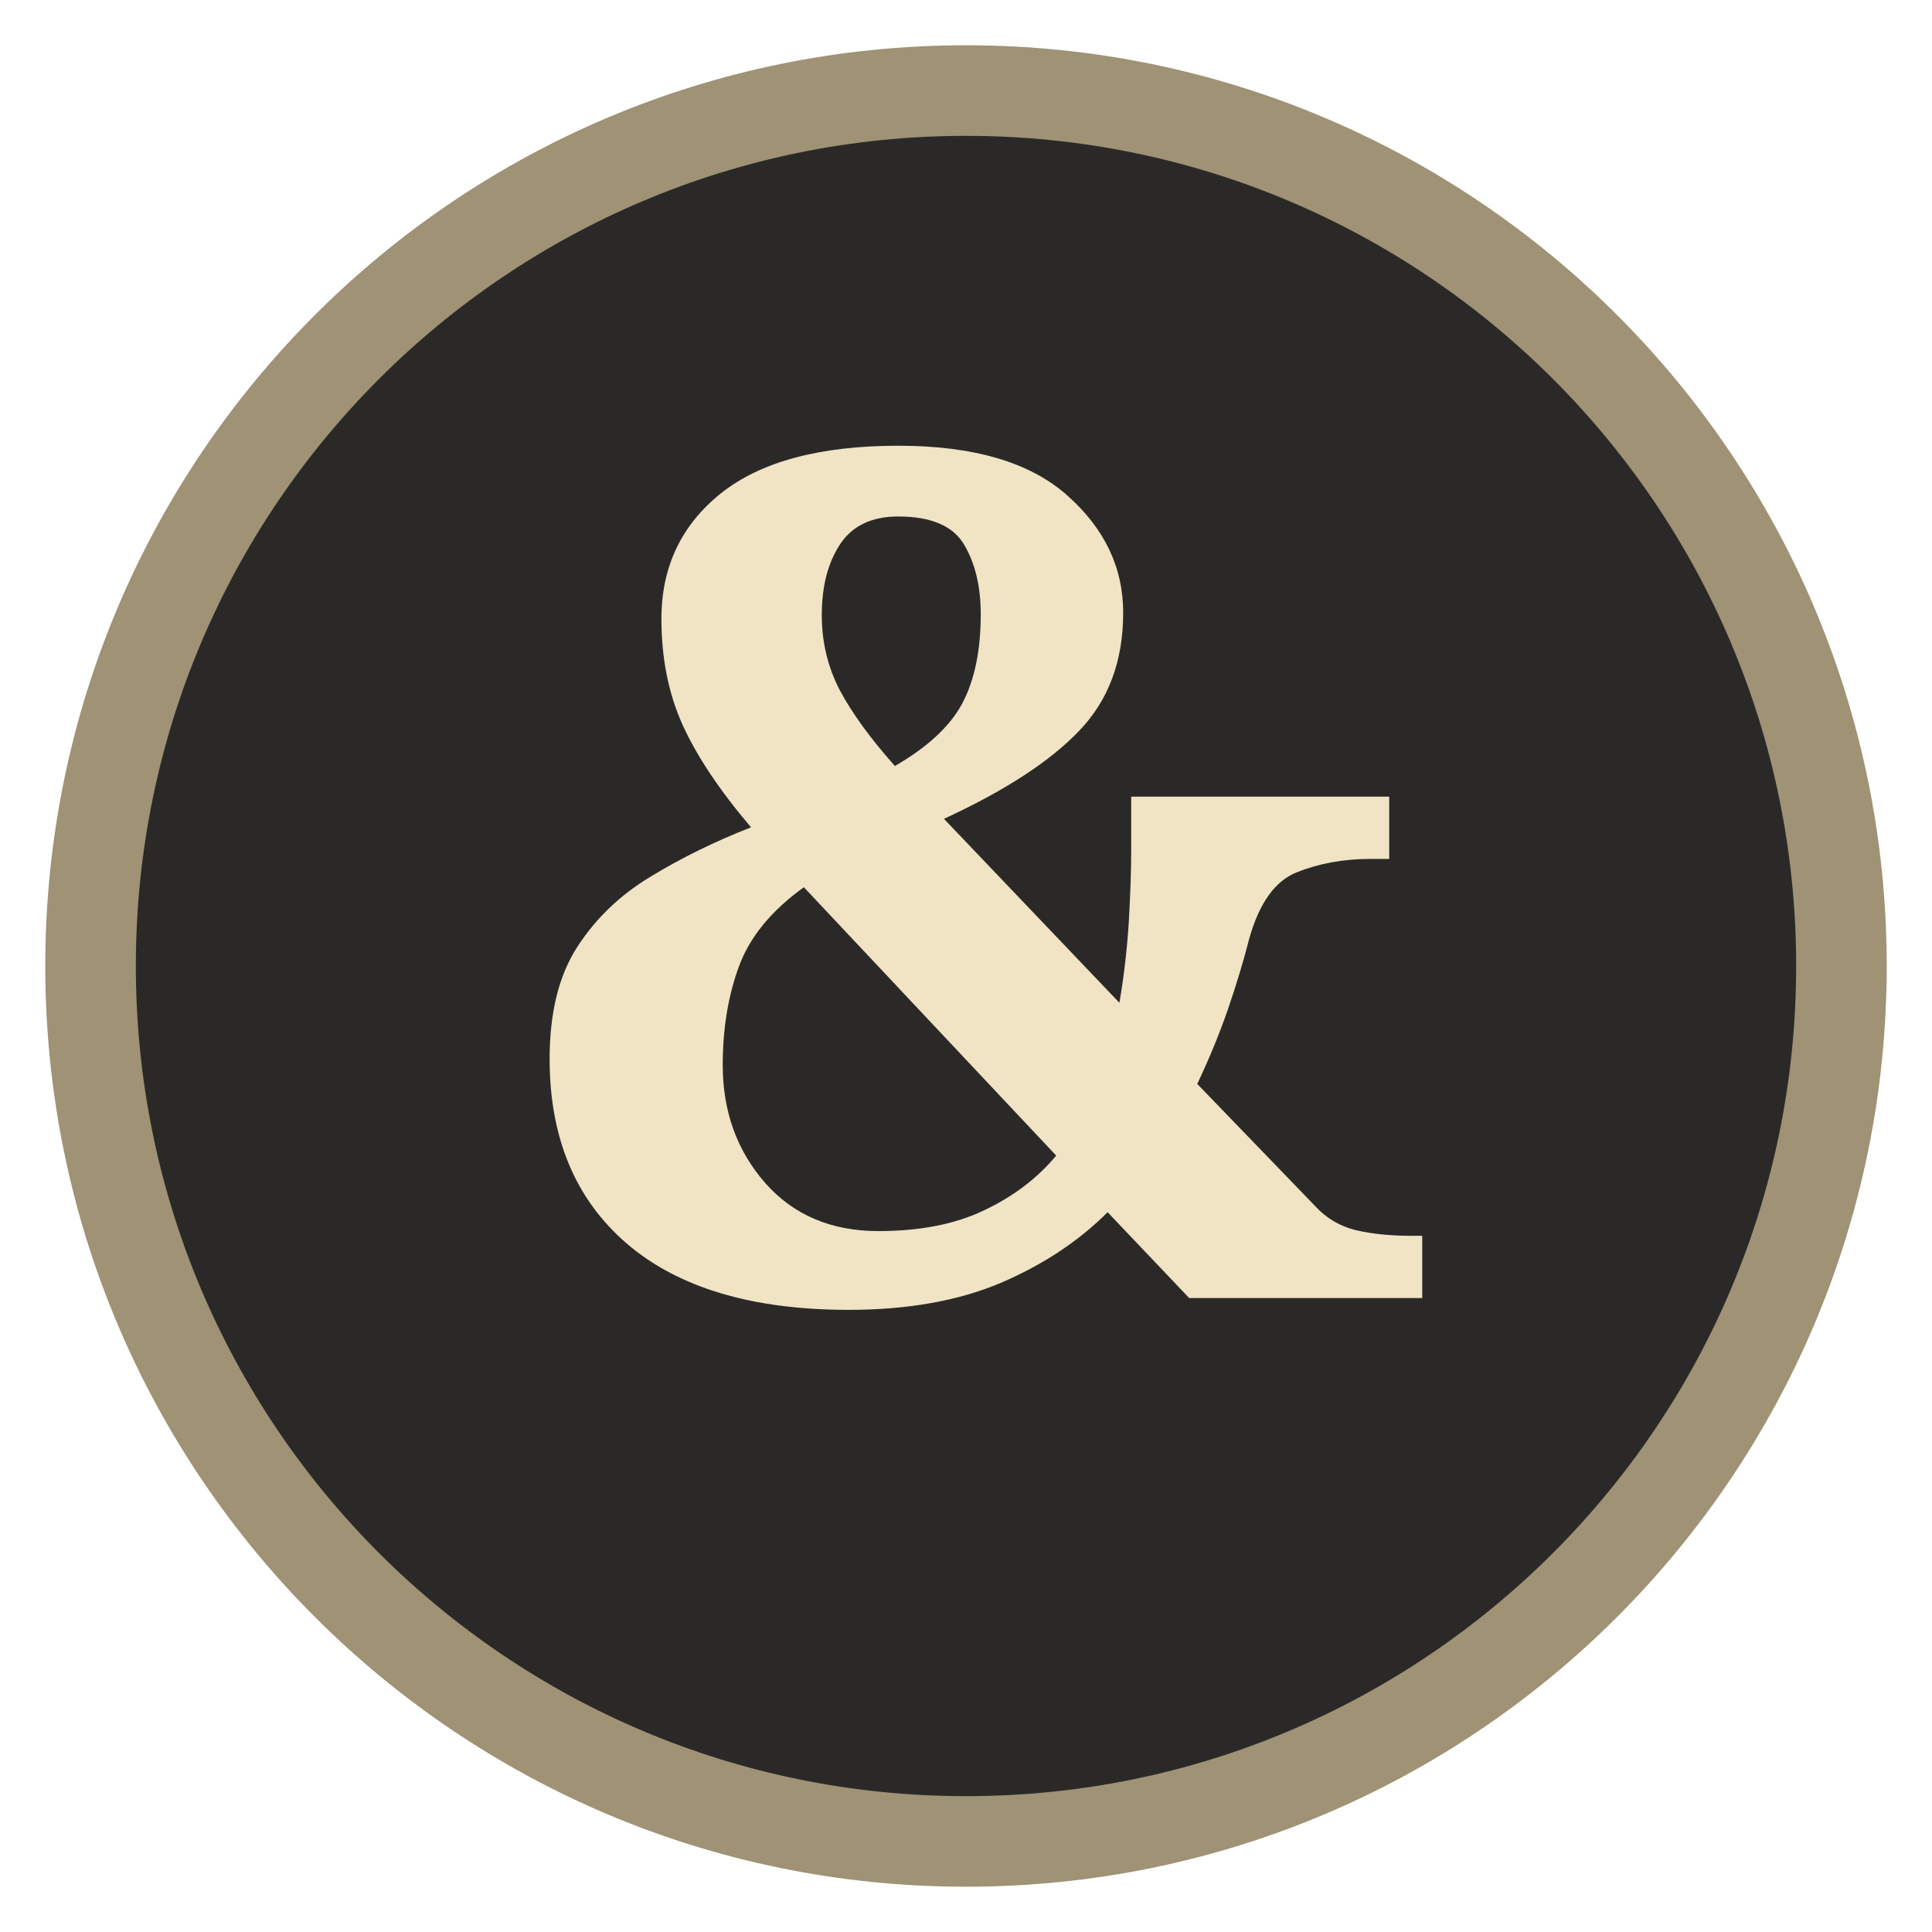
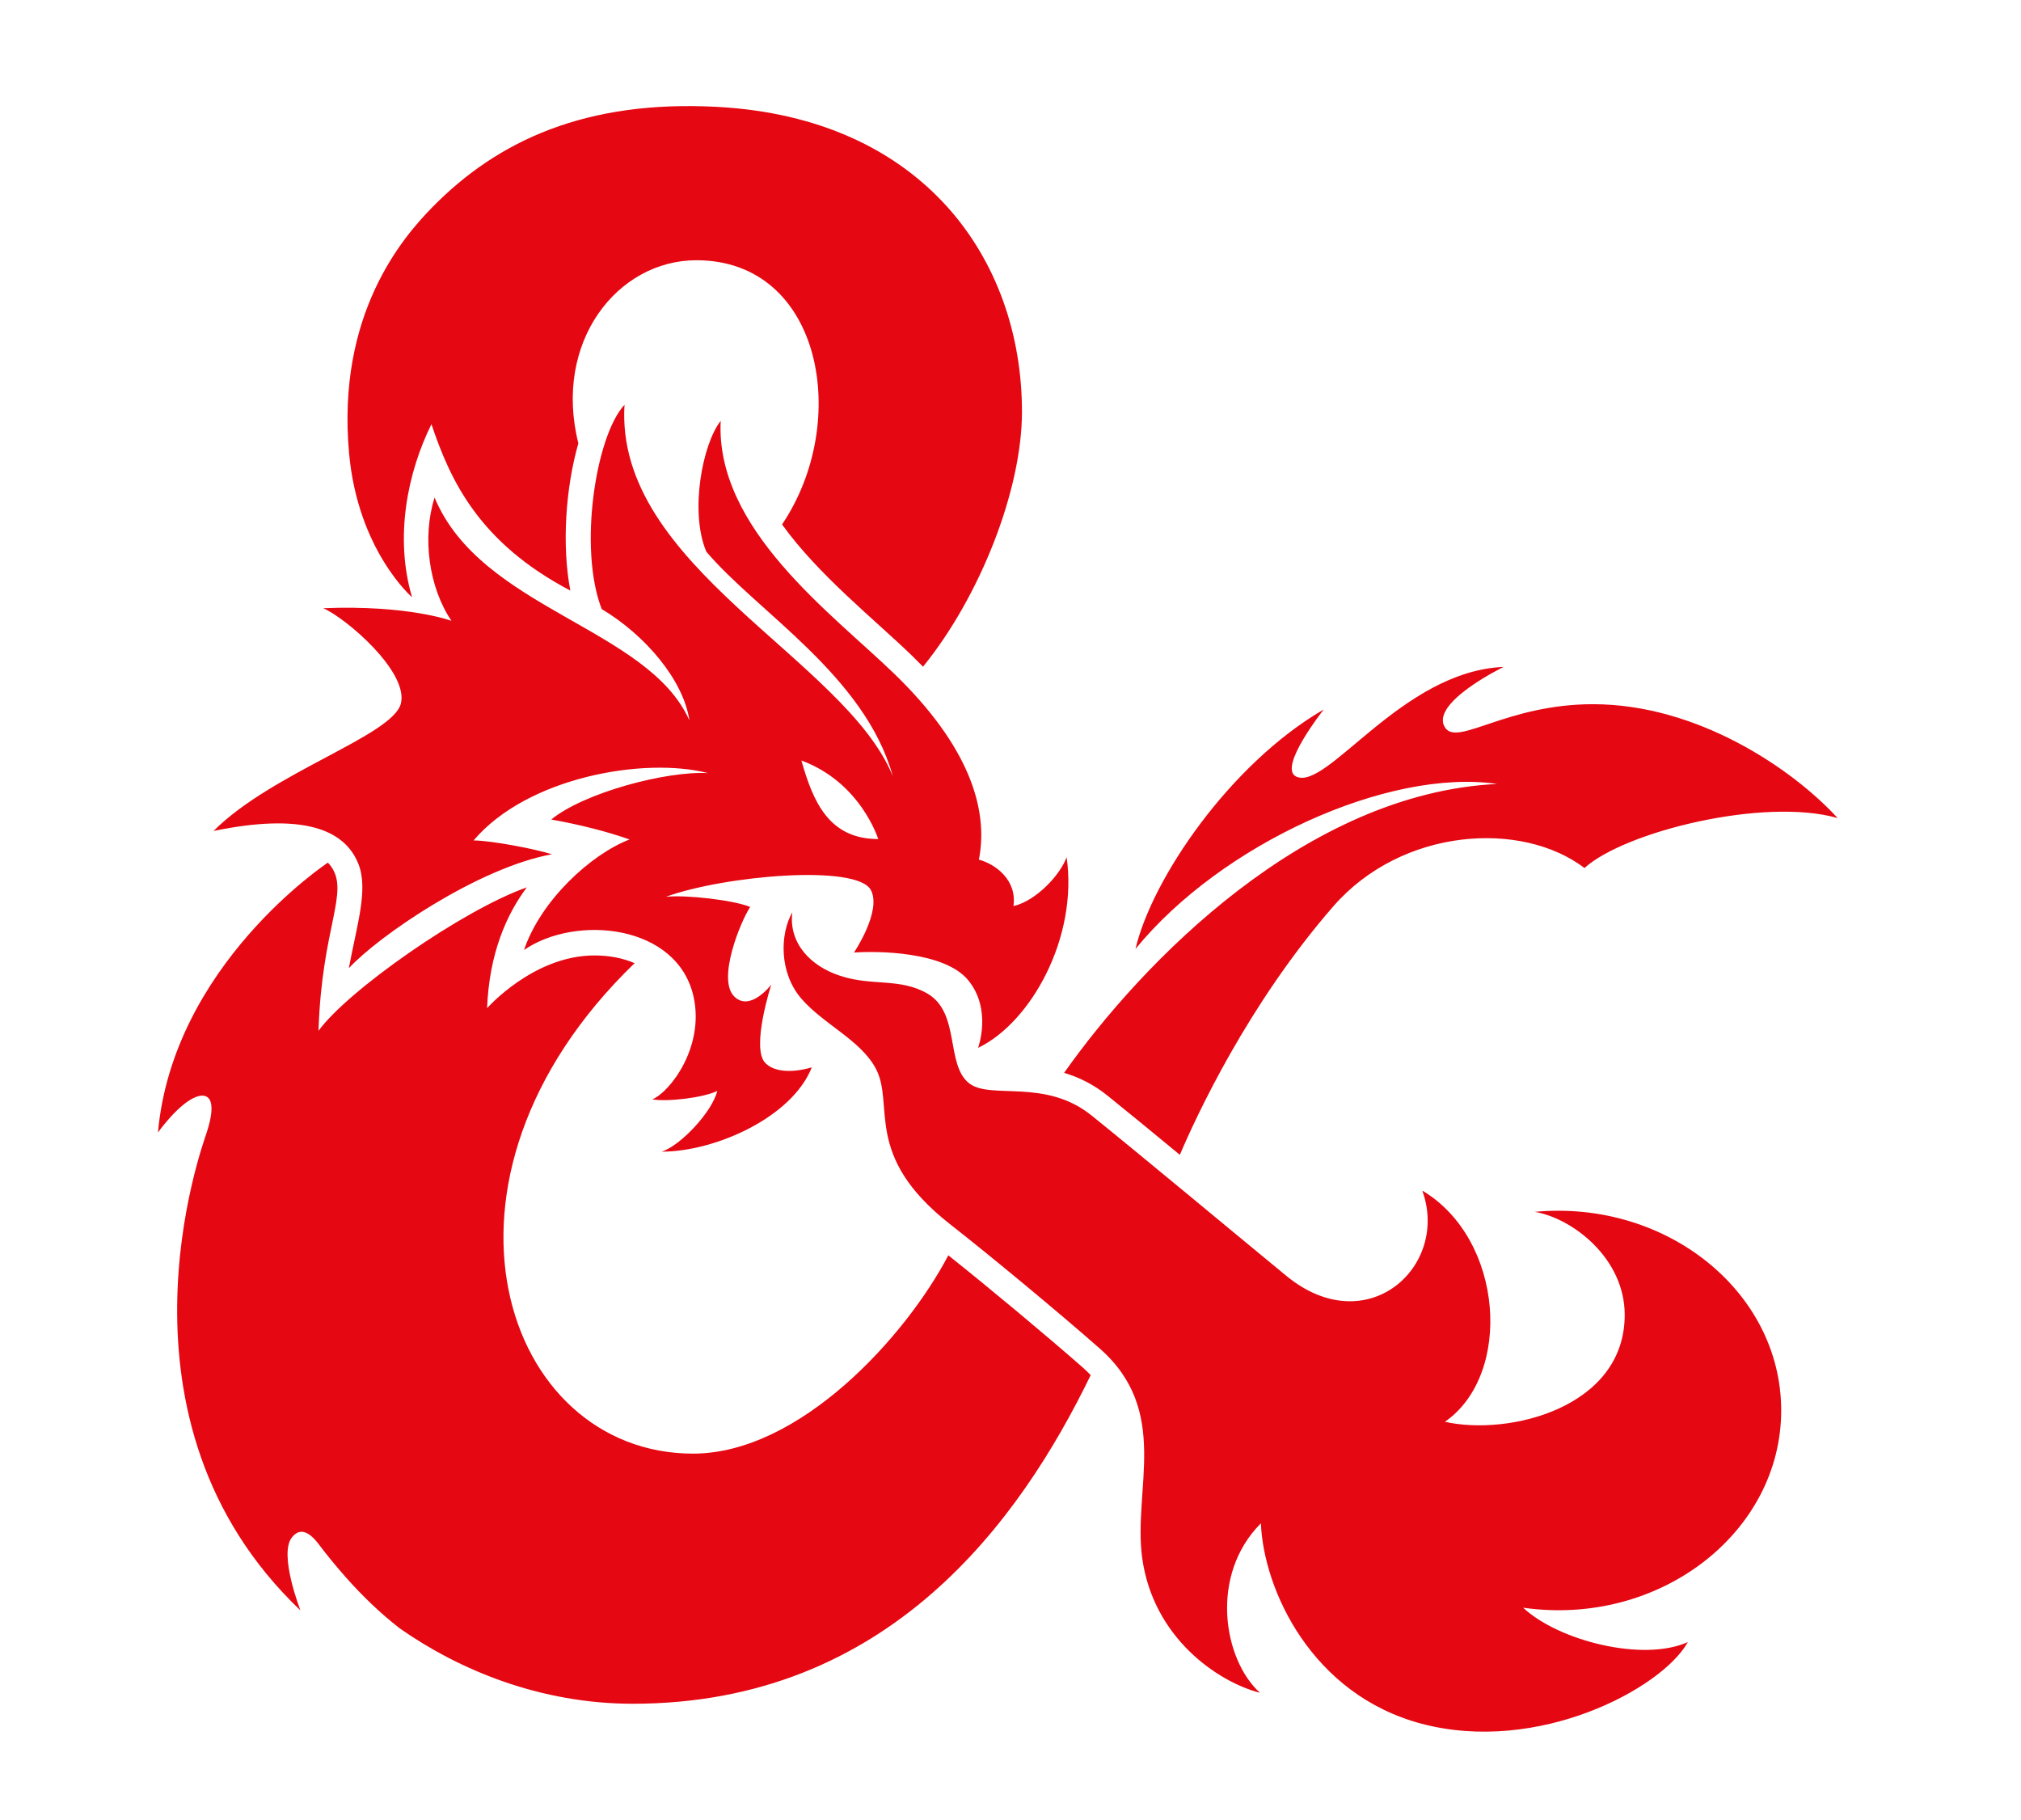
- <svg xmlns="http://www.w3.org/2000/svg" viewBox="0 0 64 64">
-   <circle cx="32" cy="32" r="29" fill="#2b2928" stroke="#9f9275" stroke-width="3" />
-   <text x="32" y="43" text-anchor="middle" font-family="serif" font-weight="700" font-size="39" fill="#f0e4c4">&amp;</text>
+ <svg xmlns="http://www.w3.org/2000/svg" width="338.22" height="304.45" version="1.1" viewBox="0 0 338.22 304.45">
+   <defs>
+     <clipPath id="clipPath2">
+       <path transform="translate(-230.64 -125.67)" d="M 0,228.334 H 253.667 V 0 H 0 Z" />
+     </clipPath>
+   </defs>
+   <path transform="matrix(1.3333 0 0 -1.3333 307.53 136.88)" d="m0 0c-9.209 2.624-26.697-1.679-31.775-6.272-7.879 6.003-22.907 5.07-31.52-4.803-10.74-12.33-17.246-26.437-19.266-31.19-3.533 2.92-6.871 5.654-9.099 7.443-1.795 1.444-3.639 2.314-5.428 2.844 9.76 13.837 30.317 35.089 54.354 36.256-13.62 1.997-34.582-7.481-45.393-20.701 2.055 8.793 11.881 23.236 23.629 30.049 0 0-5.787-7.298-3.471-8.415 3.875-1.87 13.221 13.219 26.047 13.755 0 0-9.351-4.542-7.348-7.613 1.559-2.399 7.702 2.935 18.565 2.935 13.174 0 25.107-8.176 30.705-14.288m-94.744-68.956c0.351-0.314 0.68-0.634 0.992-0.958-8.883-18.299-25.373-41.24-57.478-41.24-11.578 0-21.756 4.216-29.242 9.457-2.486 1.926-4.762 4.14-6.832 6.479l-5e-3 -2e-3s-3e-3 2e-3 -9e-3 0.02c-1.203 1.357-2.336 2.745-3.399 4.159-1.455 1.862-2.509 1.772-3.312 0.741-1.656-2.131 1.087-9.14 1.087-9.14-25.036 23.846-12.303 58.308-11.763 59.98 1.395 4.299 0.121 5.021-1.351 4.458-2.217-0.845-4.771-4.462-4.771-4.462 1.894 21.048 21.327 33.865 21.327 33.865 0.141-0.146 0.283-0.3 0.403-0.472 2.334-3.295-1.165-7.571-1.578-20.631 3.663 5.049 18.072 15.154 26.144 18.002-2.507-3.353-4.715-8.237-4.984-15.161 0 0 5.823 6.617 13.473 6.617 1.839 0 3.568-0.326 5.042-0.97-28.203-27.231-16.436-61.55 7.33-61.55 13.402 0 26.705 14.701 32.049 24.888 5.187-4.132 12.213-9.989 16.877-14.08m87.662-5.393c0-15.268-15.211-27.185-32.387-24.752 4.381-4.115 15.004-6.862 20.67-4.313-3.246-5.841-18.808-14.131-33.451-10.24-13.756 3.665-19.795 16.774-20.139 25.143-6.488-6.495-4.736-17.077-0.115-21.272-5.359 1.396-13.426 6.949-14.787 16.953-1.168 8.581 3.615 18.413-5.35 26.28-5.341 4.69-13.498 11.452-18.771 15.585-11.035 8.645-6.856 15.004-9.338 19.571-1.906 3.54-6.539 5.513-9.324 8.736-2.793 3.248-2.697 8.062-1.133 10.829-0.471-3.875 2.283-6.744 5.977-7.96 4.066-1.351 7.505-0.23 10.998-2.247 4.162-2.431 2.211-8.964 5.267-11.285 2.705-2.033 9.5 0.676 15.303-3.991 5.805-4.666 18.836-15.521 24.461-20.137 10.119-8.317 20.529 1.167 17.07 10.694 10.246-6.086 11.377-23.09 2.84-29.014 8.047-1.807 22.568 1.78 22.568 13.415 0 7.142-6.591 12.143-11.291 12.932 16.485 1.548 30.932-10.001 30.932-24.927m-113.34 71.713c-6.211 0-8.178 4.714-9.642 9.856 7.462-2.75 9.642-9.856 9.642-9.856m-83.429 1.014c10.939 2.256 16.421 0.355 18.194-4.164 1.264-3.211-0.227-7.726-1.209-13.058 3.717 4.045 16.26 12.626 25.485 14.297-2.144 0.686-7.688 1.734-9.829 1.735 6.732 7.946 21.42 10.513 29.433 8.451-5.26 0.29-15.571-2.459-19.683-5.822 3.613-0.65 6.957-1.496 9.825-2.504-4.899-1.893-11.157-7.679-13.243-13.873 6.457 4.462 19.298 3.286 21.295-5.926 1.355-6.32-3.023-11.937-5.196-12.817 1.779-0.33 6.383 0.179 8.154 1.059-0.607-2.575-4.569-6.858-6.984-7.626 6.738 0 16.382 4.313 18.851 10.586 0 0-3.969-1.316-5.826 0.536-1.85 1.851 0.74 9.847 0.74 9.847s-2.648-3.495-4.656-1.486c-2.19 2.193 0.854 9.505 2.008 11.228-2.074 0.866-8.061 1.543-10.588 1.274 7.415 2.683 24.008 4.123 25.736 0.849 1.395-2.636-2.119-7.842-2.119-7.842 2.863 0.204 11.344 0.159 14.33-3.467 3.031-3.686 1.244-8.498 1.244-8.498 6.643 3.183 12.567 13.856 11.114 23.937-0.715-2.077-3.721-5.46-6.672-6.145 0.468 3.323-2.317 5.293-4.338 5.829 1.265 6.455-1.363 14.367-10.592 23.299-7.84 7.593-22.494 18.184-21.817 31.767-2.288-2.905-3.915-11.403-1.806-16.41 6.406-7.572 19.891-15.554 23.41-28.176-6.006 14.73-34.933 26.331-33.677 46.605-3.607-3.879-5.815-17.994-2.863-25.634 5.524-3.305 10.271-8.952 11.011-13.979-5.187 11.656-26.126 13.916-31.986 27.963-1.6-5.01-0.692-11.338 2.122-15.469 0 0-5.359 2.021-16.1 1.591 2.909-1.267 10.741-8.007 9.746-11.97-1.018-4.023-16.13-8.603-23.514-15.987m24.918 29.332c-2.223 7.532-0.578 15.645 2.434 21.718 2.364-7.045 5.965-14.862 17.435-20.881-1.083 5.581-0.611 12.862 1.005 18.475-3.187 12.729 4.9 22.981 14.817 22.981 15.758 0 19.445-20.251 10.752-33.16 4.57-6.356 11.592-11.898 16.322-16.48 0.453-0.44 0.91-0.902 1.371-1.369 7.147 8.795 12.418 22.171 12.418 31.989 0 19.134-12.418 36.888-38.285 38.269-16.395 0.876-27.479-4.19-35.717-12.59-3.749-3.819-12.043-13.457-10.456-30.887 1.108-12.197 7.904-18.065 7.904-18.065" clip-path="url(#clipPath2)" fill="#e50711" />
</svg>
